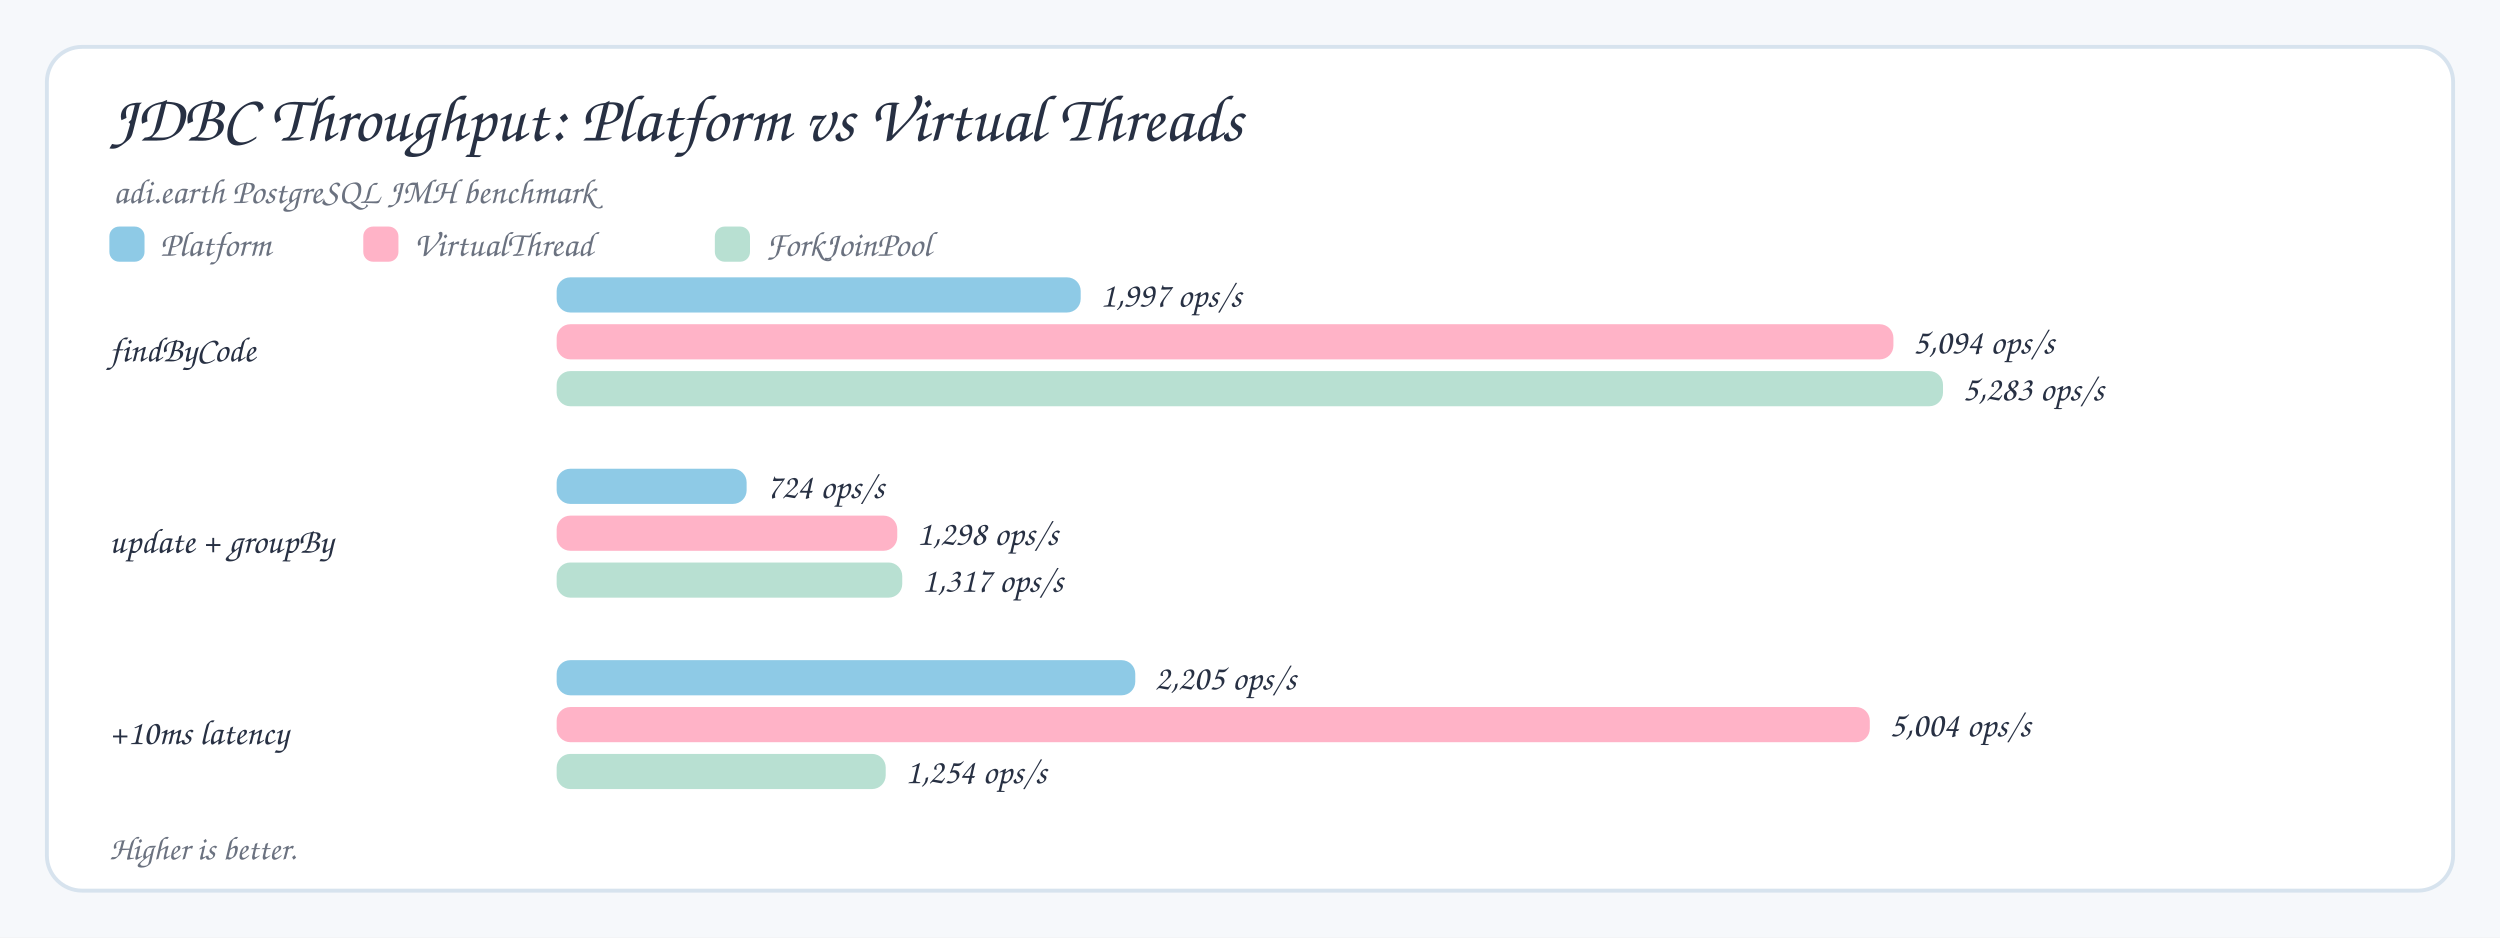
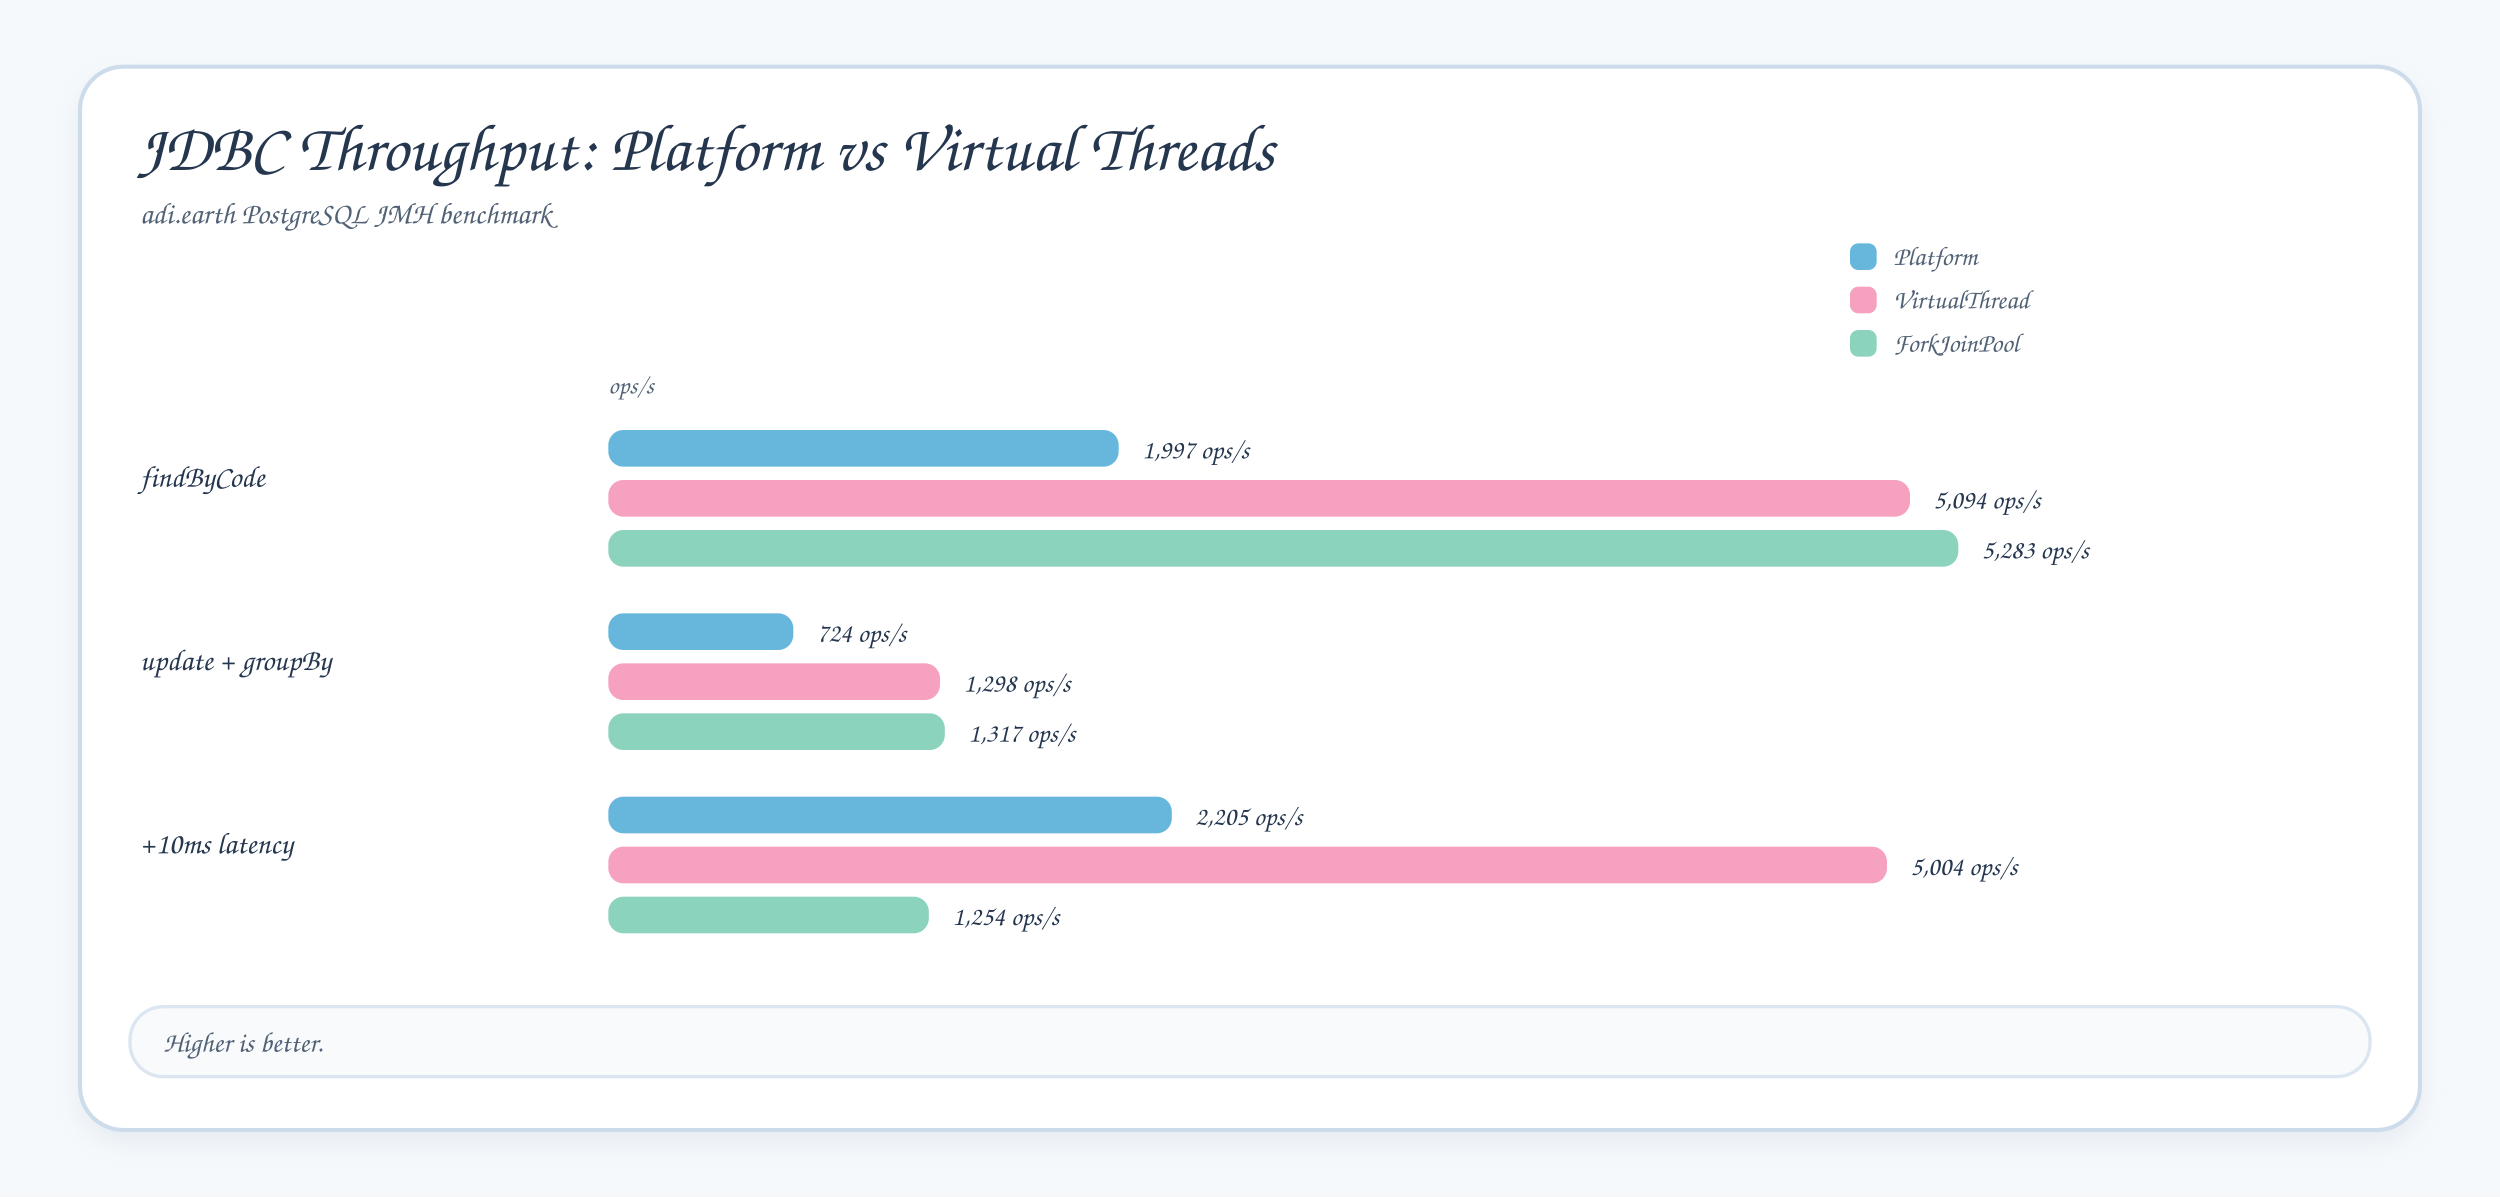
- <svg xmlns="http://www.w3.org/2000/svg" width="1280" height="480" viewBox="0 0 1280 480">
-   <style>
- .title{font-family:'Architects Daughter','Comic Sans MS','Comic Neue',cursive;font-size:34px;font-weight:400;fill:#273043}
- .subtitle,.axis,.legend,.note{font-family:'Comic Sans MS','Comic Neue','Chalkboard SE',cursive;fill:#6b7280;font-weight:400}
- .label{font-family:'Comic Sans MS','Comic Neue','Chalkboard SE',cursive;fill:#273043;font-weight:400}
- .value{font-family:'Comic Sans MS','Comic Neue','Chalkboard SE',cursive;fill:#273043;font-weight:400;font-size:18px}
- .axis{font-size:16px}.legend{font-size:18px}.note{font-size:17px}.label{font-size:18px}
- </style>
-   <rect width="1280" height="480" rx="0" fill="#f6f8fb" />
-   <rect x="24" y="24" width="1232" height="432" rx="18" fill="#ffffff" stroke="#d7e3ee" stroke-width="2" />
-   <text class="title" x="56" y="72">JDBC Throughput: Platform vs Virtual Threads</text>
-   <text class="subtitle" x="58" y="104" font-size="18">adi.earth PostgreSQL JMH benchmark</text>
-   <rect x="56" y="116" width="18" height="18" rx="5" fill="#8ecae6" />
-   <text class="legend" x="82" y="131">Platform</text>
-   <rect x="186" y="116" width="18" height="18" rx="5" fill="#ffb3c7" />
-   <text class="legend" x="212" y="131">VirtualThread</text>
-   <rect x="366" y="116" width="18" height="18" rx="5" fill="#b8e0d2" />
-   <text class="legend" x="392" y="131">ForkJoinPool</text>
-   <text class="label" x="56" y="185">findByCode</text>
-   <rect x="285" y="142" width="268.316" height="18" rx="7" fill="#8ecae6" />
-   <text class="value" x="563.316" y="157" font-size="16">1,997 ops/s</text>
-   <rect x="285" y="166" width="684.427" height="18" rx="7" fill="#ffb3c7" />
-   <text class="value" x="979.427" y="181" font-size="16">5,094 ops/s</text>
-   <rect x="285" y="190" width="709.821" height="18" rx="7" fill="#b8e0d2" />
-   <text class="value" x="1004.821" y="205" font-size="16">5,283 ops/s</text>
-   <text class="label" x="56" y="283">update + groupBy</text>
-   <rect x="285" y="240" width="97.276" height="18" rx="7" fill="#8ecae6" />
-   <text class="value" x="392.276" y="255" font-size="16">724 ops/s</text>
-   <rect x="285" y="264" width="174.399" height="18" rx="7" fill="#ffb3c7" />
-   <text class="value" x="469.399" y="279" font-size="16">1,298 ops/s</text>
-   <rect x="285" y="288" width="176.952" height="18" rx="7" fill="#b8e0d2" />
-   <text class="value" x="471.952" y="303" font-size="16">1,317 ops/s</text>
-   <text class="label" x="56" y="381">+10ms latency</text>
-   <rect x="285" y="338" width="296.263" height="18" rx="7" fill="#8ecae6" />
-   <text class="value" x="591.263" y="353" font-size="16">2,205 ops/s</text>
-   <rect x="285" y="362" width="672.335" height="18" rx="7" fill="#ffb3c7" />
-   <text class="value" x="967.335" y="377" font-size="16">5,004 ops/s</text>
-   <rect x="285" y="386" width="168.487" height="18" rx="7" fill="#b8e0d2" />
-   <text class="value" x="463.487" y="401" font-size="16">1,254 ops/s</text>
-   <text class="note" x="56" y="440">Higher is better.</text>
+ <svg xmlns="http://www.w3.org/2000/svg" width="1500" height="718" viewBox="0 0 1500 718">
+   <defs>
+     <filter id="shadow" x="-16%" y="-16%" width="132%" height="132%">
+       <feDropShadow dx="0" dy="7" stdDeviation="7" flood-color="#94a3b8" flood-opacity=".16" />
+     </filter>
+     <style>svg{font-family:'Comic Mono','Comic Sans MS','Comic Neue','Chalkboard SE',cursive}.canvas{fill:#f6f9fc}.frame{fill:#ffffff;stroke:#cddceb;stroke-width:2.5;filter:url(#shadow)}.title{font-family:'Architects Daughter','Comic Mono','Comic Sans MS',cursive;font-size:40px;font-weight:400;fill:#25364f}.subtitle,.legend,.note,.axis{font-family:'Comic Mono','Comic Sans MS','Comic Neue','Chalkboard SE',cursive;fill:#526276;font-weight:400}.subtitle{font-size:18px}.legend{font-size:16px}.note{font-size:17px}.axis{font-size:15px}.label{font-family:'Comic Mono','Comic Sans MS','Comic Neue','Chalkboard SE',cursive;font-size:18px;fill:#25364f;font-weight:400}.value{font-family:'Comic Mono','Comic Sans MS','Comic Neue','Chalkboard SE',cursive;font-size:16px;fill:#25364f;font-weight:600}.footerBox{fill:#f8fafc;stroke:#dbe6f1;stroke-width:2}</style>
+   </defs>
+   <rect class="canvas" width="1500" height="718" />
+   <rect class="frame" x="48" y="40" width="1404" height="638" rx="26" />
+   <text class="title" x="82" y="102">JDBC Throughput: Platform vs Virtual Threads</text>
+   <text class="subtitle" x="84" y="134">adi.earth PostgreSQL JMH benchmark</text>
+   <rect x="1110" y="146" width="16" height="16" rx="5" fill="#67b7dc" />
+   <text class="legend" x="1136" y="159">Platform</text>
+   <rect x="1110" y="172" width="16" height="16" rx="5" fill="#f5a1bf" />
+   <text class="legend" x="1136" y="185">VirtualThread</text>
+   <rect x="1110" y="198" width="16" height="16" rx="5" fill="#8bd3bd" />
+   <text class="legend" x="1136" y="211">ForkJoinPool</text>
+   <text class="axis" x="365" y="236">ops/s</text>
+   <text class="label" x="84" y="292">findByCode</text>
+   <rect x="365" y="258" width="306.2" height="22" rx="9" fill="#67b7dc" />
+   <text class="value" x="685.2" y="275">1,997 ops/s</text>
+   <rect x="365" y="288" width="781.0" height="22" rx="9" fill="#f5a1bf" />
+   <text class="value" x="1160.0" y="305">5,094 ops/s</text>
+   <rect x="365" y="318" width="810.0" height="22" rx="9" fill="#8bd3bd" />
+   <text class="value" x="1189.0" y="335">5,283 ops/s</text>
+   <text class="label" x="84" y="402">update + groupBy</text>
+   <rect x="365" y="368" width="111.0" height="22" rx="9" fill="#67b7dc" />
+   <text class="value" x="490.0" y="385">724 ops/s</text>
+   <rect x="365" y="398" width="199.0" height="22" rx="9" fill="#f5a1bf" />
+   <text class="value" x="578.0" y="415">1,298 ops/s</text>
+   <rect x="365" y="428" width="201.9" height="22" rx="9" fill="#8bd3bd" />
+   <text class="value" x="580.9" y="445">1,317 ops/s</text>
+   <text class="label" x="84" y="512">+10ms latency</text>
+   <rect x="365" y="478" width="338.1" height="22" rx="9" fill="#67b7dc" />
+   <text class="value" x="717.1" y="495">2,205 ops/s</text>
+   <rect x="365" y="508" width="767.2" height="22" rx="9" fill="#f5a1bf" />
+   <text class="value" x="1146.2" y="525">5,004 ops/s</text>
+   <rect x="365" y="538" width="192.3" height="22" rx="9" fill="#8bd3bd" />
+   <text class="value" x="571.3" y="555">1,254 ops/s</text>
+   <rect class="footerBox" x="78" y="604" width="1344" height="42" rx="20" />
+   <text class="note" x="98" y="631">Higher is better.</text>
</svg>
